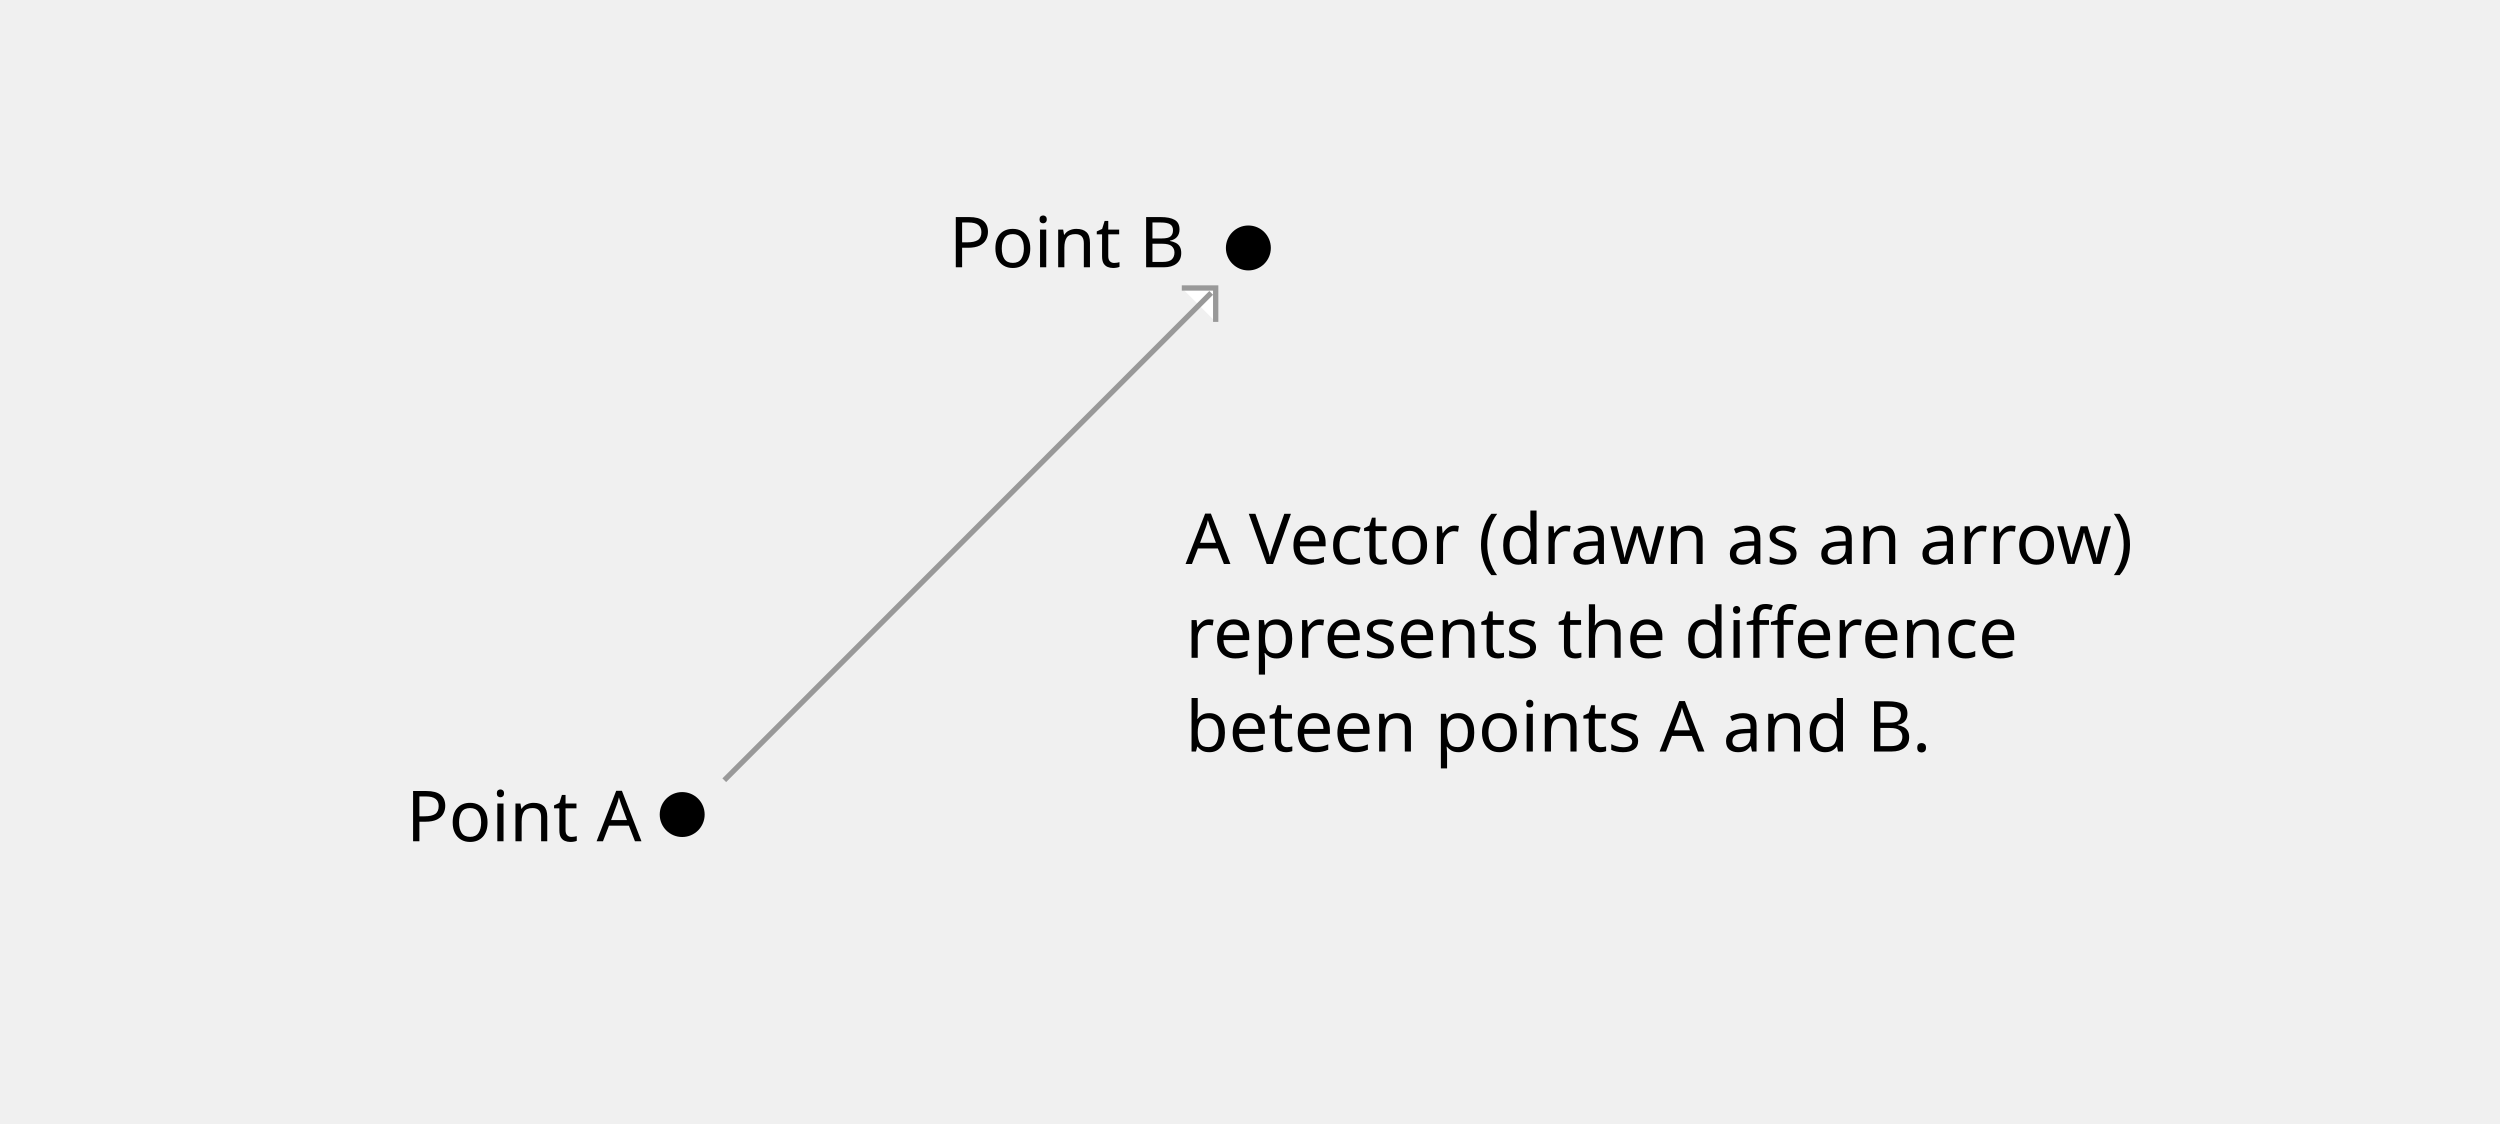
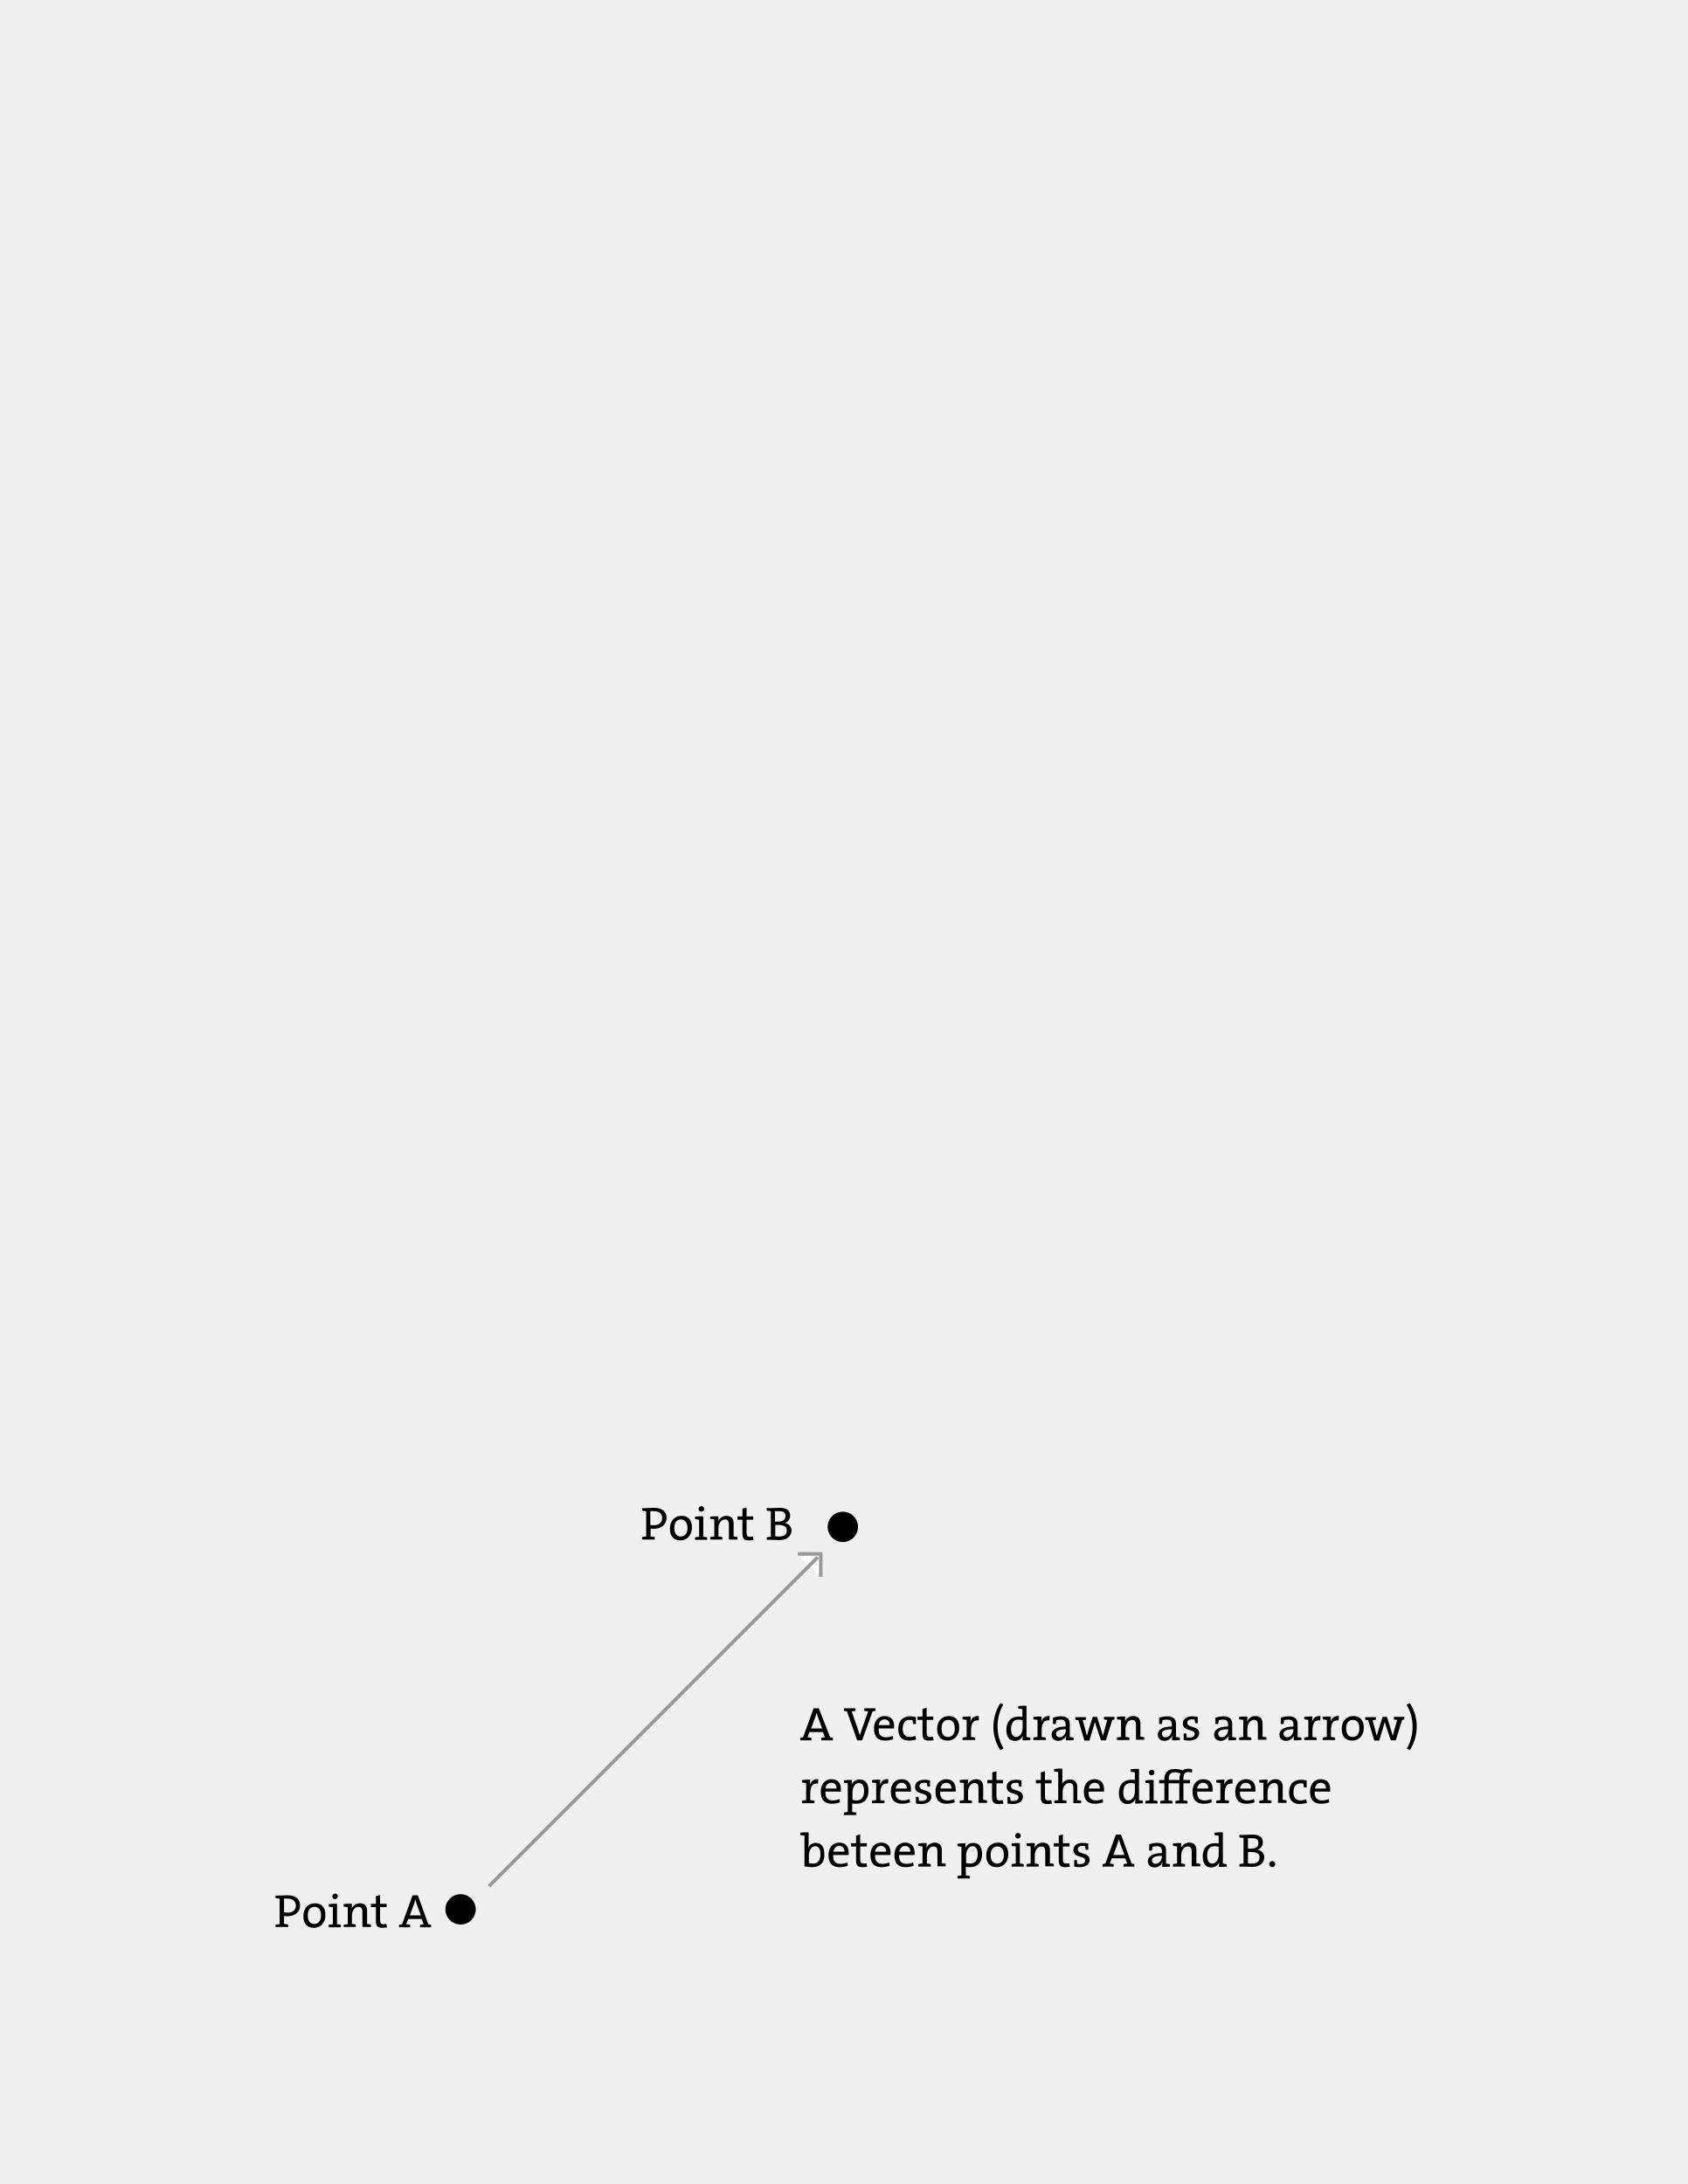
- <svg xmlns="http://www.w3.org/2000/svg" version="1.1" id="Layer_1" x="0px" y="0px" viewBox="0 234.5 612 275" enable-background="new 0 234.5 612 275" xml:space="preserve">
-   <circle cx="167" cy="433.9" r="5.5" />
-   <circle cx="305.6" cy="295.2" r="5.5" />
-   <polyline fill="#FFFFFF" stroke="#999999" stroke-width="1.3" points="289.3,305 297.6,305 297.6,313.3 " />
-   <line fill="none" stroke="#999999" stroke-width="1.3" x1="177.3" y1="425.5" x2="296.5" y2="306.2" />
-   <text transform="matrix(1 0 0 1 232.3066 299.9336)" font-family="'ArialMT'" font-size="17.212">Point B</text>
-   <text transform="matrix(1 0 0 1 99.4502 440.4395)" font-family="'ArialMT'" font-size="17.212">Point A</text>
-   <text transform="matrix(1 0 0 1 290.2222 372.5723)" font-family="'ArialMT'" font-size="17.212">A Vector (drawn as an arrow)</text>
-   <text transform="matrix(1 0 0 1 290.2222 395.522)" font-family="'ArialMT'" font-size="17.212">represents the difference</text>
-   <text transform="matrix(1 0 0 1 290.2222 418.4717)" font-family="'ArialMT'" font-size="17.212">beteen points A and B.</text>
+ <svg xmlns="http://www.w3.org/2000/svg" version="1.1" id="Layer_1" x="0px" y="0px" viewBox="0 0 612 792" enable-background="new 0 0 612 792" xml:space="preserve">
+   <circle cx="167" cy="692.4" r="5.5" />
+   <circle cx="305.6" cy="553.7" r="5.5" />
+   <polyline fill="#FFFFFF" stroke="#999999" stroke-width="1.3" points="289.3,563.5 297.6,563.5 297.6,571.8 " />
+   <line fill="none" stroke="#999999" stroke-width="1.3" x1="177.3" y1="684" x2="296.5" y2="564.7" />
+   <g enable-background="new    ">
+     <path d="M237.1,554.4c-0.5,0-0.9,0-1.2-0.1v2.9c0.5,0,1,0.1,1.5,0.2v0.9h-4.6v-0.9c0.4-0.1,1-0.2,1.5-0.2V548c-0.5,0-1-0.1-1.5-0.2   v-0.9h1.5c0.5,0,1.9-0.1,3-0.1c3.1,0,4.4,1.7,4.4,3.6C241.7,552.7,239.9,554.4,237.1,554.4z M237.1,548c-0.4,0-0.9,0-1.3,0v5   c0.3,0.1,0.8,0.1,1.4,0.1c1.9,0,2.9-1.2,2.9-2.6C240.1,549.3,239.4,548,237.1,548z" />
+     <path d="M246.7,558.6c-2.3,0-3.8-1.3-3.8-4.3c0-2.6,1.6-4.6,4.2-4.6c2.2,0,3.8,1.2,3.8,4.3C250.8,556.6,249.3,558.6,246.7,558.6z    M246.9,551c-1.3,0-2.4,0.9-2.4,3.1c0,2,0.8,3.1,2.4,3.1c1.3,0,2.4-1,2.4-3.1C249.2,552.2,248.4,551,246.9,551z" />
+     <path d="M252,558.4v-0.9c0.4-0.1,1-0.2,1.5-0.2v-6.2c-0.4-0.1-1-0.1-1.5-0.2V550c0.9-0.1,2-0.2,3-0.1v7.4c0.5,0,1,0.1,1.4,0.2v0.9   H252z M254.3,548.2c-0.6,0-1-0.4-1-1c0-0.6,0.5-1,1-1c0.6,0,1,0.4,1,1C255.4,547.7,254.9,548.2,254.3,548.2z" />
+     <path d="M264.3,558.4v-5.5c0-1.2-0.3-1.9-1.4-1.9c-1.4,0-2.4,1.4-2.4,3.3v2.9c0.5,0,1,0.1,1.4,0.2v0.9h-4.4v-0.9   c0.4-0.1,1-0.2,1.5-0.2v-6.2c-0.4-0.1-1-0.1-1.5-0.2V550c0.9-0.1,2-0.2,3-0.1c0,0.5,0,1.3-0.1,1.8h0c0.5-1.2,1.6-2,3-2   c1.9,0,2.6,1.2,2.6,2.7v4.8c0.5,0,1,0.1,1.4,0.2v0.9H264.3z" />
+     <path d="M271.5,558.6c-1.8,0-2.3-0.7-2.3-2.6v-4.9h-1.8v-1.2h1.8v-2.8l1.5-0.4v3.2h2.4v1.2h-2.4v4.4c0,1.4,0.3,1.8,1.2,1.8   c0.4,0,0.8-0.1,1.1-0.1l0.2,1.3C272.7,558.5,272,558.6,271.5,558.6z" />
+     <path d="M282.5,558.5c-0.7,0-1.7-0.1-3-0.1H278v-0.9c0.4-0.1,1-0.2,1.5-0.2V548c-0.5,0-1.1-0.1-1.5-0.2v-0.9h1.5   c0.8,0,1.9-0.1,3.3-0.1c2.5,0,3.7,1,3.7,2.8c0,1.2-0.7,2.3-1.9,2.7v0c1.6,0.3,2.4,1.5,2.4,2.7C287,556.4,286.1,558.5,282.5,558.5z    M282.5,548c-0.5,0-1,0-1.5,0v3.8c0.3,0,0.6,0,1.1,0c1.9,0,2.7-0.8,2.7-2C284.9,548.8,284.4,548,282.5,548z M282.2,553   c-0.2,0-0.8,0-1.1,0v4.1c0.3,0.1,0.8,0.1,1.5,0.1c1.9,0,2.7-0.9,2.7-2.2C285.3,553.5,284,553,282.2,553z" />
+   </g>
+   <g enable-background="new    ">
+     <path d="M104.2,694.9c-0.5,0-0.9,0-1.2-0.1v2.9c0.5,0,1,0.1,1.5,0.2v0.9h-4.6V698c0.4-0.1,1-0.2,1.5-0.2v-9.3c-0.5,0-1-0.1-1.5-0.2   v-0.9h1.5c0.5,0,1.9-0.1,3-0.1c3.1,0,4.4,1.7,4.4,3.6C108.9,693.2,107.1,694.9,104.2,694.9z M104.3,688.5c-0.4,0-0.9,0-1.3,0v5   c0.3,0.1,0.8,0.1,1.4,0.1c1.9,0,2.9-1.2,2.9-2.6C107.2,689.8,106.5,688.5,104.3,688.5z" />
+     <path d="M113.8,699.1c-2.3,0-3.8-1.3-3.8-4.3c0-2.6,1.6-4.6,4.2-4.6c2.2,0,3.8,1.2,3.8,4.3C118,697.1,116.4,699.1,113.8,699.1z    M114,691.5c-1.3,0-2.4,0.9-2.4,3.1c0,2,0.8,3.1,2.4,3.1c1.3,0,2.4-1,2.4-3.1C116.4,692.7,115.6,691.5,114,691.5z" />
+     <path d="M119.2,698.9V698c0.4-0.1,1-0.2,1.5-0.2v-6.2c-0.4-0.1-1-0.1-1.5-0.2v-0.9c0.9-0.1,2-0.2,3-0.1v7.4c0.5,0,1,0.1,1.4,0.2   v0.9H119.2z M121.5,688.7c-0.6,0-1-0.4-1-1c0-0.6,0.5-1,1-1c0.6,0,1,0.4,1,1C122.5,688.2,122,688.7,121.5,688.7z" />
+     <path d="M131.4,698.9v-5.5c0-1.2-0.3-1.9-1.4-1.9c-1.4,0-2.4,1.4-2.4,3.3v2.9c0.5,0,1,0.1,1.4,0.2v0.9h-4.4V698   c0.4-0.1,1-0.2,1.5-0.2v-6.2c-0.4-0.1-1-0.1-1.5-0.2v-0.9c0.9-0.1,2-0.2,3-0.1c0,0.5,0,1.3-0.1,1.8h0c0.5-1.2,1.6-2,3-2   c1.9,0,2.6,1.2,2.6,2.7v4.8c0.5,0,1,0.1,1.4,0.2v0.9H131.4z" />
+     <path d="M138.6,699.1c-1.8,0-2.3-0.7-2.3-2.6v-4.9h-1.8v-1.2h1.8v-2.8l1.5-0.4v3.2h2.4v1.2h-2.4v4.4c0,1.4,0.3,1.8,1.2,1.8   c0.4,0,0.8-0.1,1.1-0.1l0.2,1.3C139.9,699,139.2,699.1,138.6,699.1z" />
+     <path d="M152.3,698.9V698c0.4-0.1,0.9-0.2,1.3-0.2l-0.7-1.9h-4.9l-0.7,1.9c0.4,0,0.9,0.1,1.4,0.2v0.9h-4V698   c0.3-0.1,0.7-0.2,1.1-0.2l3.8-10.5h1.9l3.8,10.5c0.3,0,0.7,0.1,1,0.2v0.9H152.3z M151.1,690.5c-0.2-0.6-0.4-1.1-0.5-1.7h0   c-0.1,0.6-0.3,1.1-0.5,1.7l-1.5,4.1h4L151.1,690.5z" />
+   </g>
+   <g enable-background="new    ">
+     <path d="M297.8,631.1v-0.9c0.4-0.1,0.9-0.2,1.3-0.2l-0.7-1.9h-4.9l-0.7,1.9c0.4,0,0.9,0.1,1.4,0.2v0.9h-4v-0.9   c0.3-0.1,0.7-0.2,1-0.2l3.8-10.5h1.9L301,630c0.3,0,0.7,0.1,1,0.2v0.9H297.8z M296.6,622.7c-0.2-0.6-0.4-1.1-0.5-1.7h0   c-0.1,0.6-0.3,1.1-0.5,1.7l-1.5,4.1h4L296.6,622.7z" />
+     <path d="M316.4,620.6l-3.8,10.5h-1.8l-3.7-10.5c-0.3,0-0.8-0.1-1.1-0.2v-0.9h4.2v0.9c-0.4,0.1-0.9,0.2-1.4,0.2l2.2,6.3   c0.2,0.7,0.5,1.6,0.8,2.4h0c0.2-0.8,0.5-1.6,0.8-2.5l2.2-6.2c-0.5,0-0.9-0.1-1.4-0.2v-0.9h4v0.9   C317.1,620.5,316.7,620.6,316.4,620.6z" />
+     <path d="M324.2,626.8h-5.6c-0.1,2.2,0.8,3.2,2.7,3.2c0.8,0,1.7-0.2,2.4-0.5l0.2,1.2c-0.9,0.3-1.9,0.5-3,0.5c-2.6,0-4-1.4-4-4.4   c0-2.5,1.4-4.5,3.9-4.5c2.4,0,3.4,1.6,3.4,3.5C324.2,626.1,324.2,626.4,324.2,626.8z M320.7,623.5c-1.1,0-1.9,0.8-2.1,2.1h4   C322.7,624.4,321.9,623.5,320.7,623.5z" />
+     <path d="M329.6,631.2c-2.1,0-3.9-1-3.9-4.1c0-2.8,1.4-4.7,4.3-4.7c0.7,0,1.5,0.1,2.1,0.3v2.5h-1c-0.1-0.5-0.2-1-0.2-1.4   c-0.3-0.1-0.7-0.1-1.2-0.1c-1.5,0-2.4,1.3-2.4,3.2c0,1.7,0.6,3,2.6,3c0.7,0,1.5-0.2,2-0.4l0.3,1.3   C331.6,631,330.6,631.2,329.6,631.2z" />
+     <path d="M336.8,631.2c-1.8,0-2.3-0.7-2.3-2.6v-4.9h-1.8v-1.2h1.8v-2.8l1.5-0.4v3.2h2.4v1.2H336v4.4c0,1.4,0.3,1.8,1.2,1.8   c0.4,0,0.8-0.1,1.1-0.1l0.2,1.3C338,631.1,337.3,631.2,336.8,631.2z" />
+     <path d="M343.6,631.2c-2.3,0-3.8-1.3-3.8-4.3c0-2.6,1.6-4.6,4.2-4.6c2.2,0,3.8,1.2,3.8,4.3C347.8,629.2,346.2,631.2,343.6,631.2z    M343.8,623.7c-1.3,0-2.4,0.9-2.4,3.1c0,2,0.8,3.1,2.4,3.1c1.3,0,2.4-1,2.4-3.1C346.2,624.8,345.4,623.7,343.8,623.7z" />
+     <path d="M354.9,623.9c-2-0.3-2.8,1-2.8,3.7v2.3c0.5,0,1,0.1,1.5,0.2v0.9H349v-0.9c0.4-0.1,1-0.2,1.5-0.2v-6.2   c-0.4-0.1-1-0.1-1.5-0.2v-0.9c0.9-0.1,2-0.2,3-0.1c0,0.5-0.1,1.3-0.2,2h0c0.4-1.2,1.2-2.4,3.1-2.2L354.9,623.9z" />
+     <path d="M362.7,634.7c-2-3.2-2.5-6-2.5-8.5c0-2.5,0.6-5.5,2.5-8.6l1.1,0.5c-1.4,2.4-2.1,5.1-2.1,7.9c0,2.9,0.7,5.6,2.2,8   L362.7,634.7z" />
+     <path d="M370.8,631.1c0-0.5,0-1.2,0.1-1.7l0,0c-0.5,1.2-1.5,1.9-2.9,1.9c-2.1,0-3.1-1.5-3.1-4c0-3,1.7-4.8,4.4-4.8   c0.5,0,0.9,0,1.4,0.1v-2.8c-0.4-0.1-1-0.1-1.5-0.2v-0.9c0.9-0.1,2-0.2,3-0.1v11.3c0.4,0.1,1,0.1,1.4,0.2v0.9   C373,631.1,371.8,631.1,370.8,631.1z M370.8,623.8c-0.5-0.1-1-0.2-1.5-0.2c-1.6,0-2.7,1-2.7,3.4c0,1.8,0.6,2.9,1.9,2.9   c1.5,0,2.3-1.8,2.3-3.3V623.8z" />
+     <path d="M380.5,623.9c-2-0.3-2.8,1-2.8,3.7v2.3c0.5,0,1,0.1,1.5,0.2v0.9h-4.5v-0.9c0.4-0.1,1-0.2,1.5-0.2v-6.2   c-0.4-0.1-1-0.1-1.5-0.2v-0.9c0.9-0.1,2-0.2,3-0.1c0,0.5-0.1,1.3-0.2,2h0c0.4-1.2,1.2-2.4,3.1-2.2L380.5,623.9z" />
+     <path d="M386.5,631.1c0-0.6,0-1.2,0.1-1.7h0c-0.4,1-1.5,1.9-2.9,1.9s-2.4-0.9-2.4-2.3c0-1.8,1.9-2.9,5.1-2.9v-0.6   c0-1.2-0.4-1.9-1.8-1.9c-0.5,0-1.1,0.1-1.6,0.2c0,0.4-0.1,0.9-0.2,1.4h-1v-2.3c0.9-0.3,1.9-0.5,2.9-0.5c2.5,0,3.2,1.2,3.2,2.9v4.6   c0.4,0.1,1,0.1,1.4,0.2v0.9C388.7,631.1,387.5,631.1,386.5,631.1z M386.5,627.1c-2.7,0-3.6,0.7-3.6,1.6c0,0.7,0.5,1.3,1.3,1.3   c1.4,0,2.3-1.4,2.3-2.7V627.1z" />
+     <path d="M403.3,623.7l-2.3,7.4h-1.8l-1.7-5c-0.2-0.5-0.3-1.1-0.5-1.7h0c-0.2,0.8-0.4,1.4-0.6,2.2l-1.4,4.6h-1.8l-2.2-7.4   c-0.4,0-0.8-0.1-1.1-0.2v-0.9h3.9v0.9c-0.4,0.1-0.8,0.2-1.2,0.2l1,3.8c0.2,0.7,0.4,1.4,0.5,1.9h0c0.2-0.7,0.4-1.4,0.6-2.1l1.5-4.8   h1.6l1.5,4.8c0.3,1,0.5,1.5,0.6,2.1h0c0.2-0.6,0.3-1.1,0.5-1.9l1.1-3.9c-0.4,0-0.8-0.1-1.2-0.2v-0.9h3.8v0.9   C404.1,623.6,403.7,623.6,403.3,623.7z" />
+     <path d="M411.9,631.1v-5.5c0-1.2-0.3-1.9-1.4-1.9c-1.4,0-2.4,1.4-2.4,3.3v2.9c0.5,0,1,0.1,1.4,0.2v0.9H405v-0.9   c0.4-0.1,1-0.2,1.5-0.2v-6.2c-0.4-0.1-1-0.1-1.5-0.2v-0.9c0.9-0.1,2-0.2,3-0.1c0,0.5,0,1.3-0.1,1.8h0c0.5-1.2,1.6-2,3-2   c1.9,0,2.6,1.2,2.6,2.7v4.8c0.5,0,1,0.1,1.4,0.2v0.9H411.9z" />
+     <path d="M425,631.1c0-0.6,0-1.2,0.1-1.7h0c-0.4,1-1.5,1.9-2.9,1.9c-1.4,0-2.4-0.9-2.4-2.3c0-1.8,1.9-2.9,5.1-2.9v-0.6   c0-1.2-0.4-1.9-1.8-1.9c-0.5,0-1.1,0.1-1.6,0.2c0,0.4-0.1,0.9-0.2,1.4h-1v-2.3c0.9-0.3,1.9-0.5,2.9-0.5c2.5,0,3.2,1.2,3.2,2.9v4.6   c0.4,0.1,1,0.1,1.4,0.2v0.9C427.1,631.1,425.9,631.1,425,631.1z M424.9,627.1c-2.7,0-3.6,0.7-3.6,1.6c0,0.7,0.5,1.3,1.3,1.3   c1.4,0,2.3-1.4,2.3-2.7V627.1z" />
+     <path d="M431.2,631.2c-0.7,0-1.4-0.1-2-0.2v-2.4h0.9c0.1,0.4,0.2,0.9,0.2,1.4c0.3,0.1,0.7,0.1,1,0.1c1.2,0,1.9-0.5,1.9-1.3   c0-1.9-4.3-0.8-4.3-3.8c0-1.5,1.2-2.6,3.4-2.6c0.6,0,1.3,0.1,2,0.2v2.3h-0.9c-0.1-0.4-0.2-0.9-0.2-1.3c-0.3-0.1-0.6-0.1-1-0.1   c-1.2,0-1.7,0.5-1.7,1.3c0,1.9,4.3,0.9,4.3,3.7C434.8,630,433.5,631.2,431.2,631.2z" />
+     <path d="M445.4,631.1c0-0.6,0-1.2,0.1-1.7h0c-0.4,1-1.5,1.9-2.9,1.9c-1.4,0-2.4-0.9-2.4-2.3c0-1.8,1.9-2.9,5.1-2.9v-0.6   c0-1.2-0.4-1.9-1.8-1.9c-0.5,0-1.1,0.1-1.6,0.2c0,0.4-0.1,0.9-0.2,1.4h-1v-2.3c0.9-0.3,1.9-0.5,2.9-0.5c2.5,0,3.2,1.2,3.2,2.9v4.6   c0.4,0.1,1,0.1,1.4,0.2v0.9C447.5,631.1,446.3,631.1,445.4,631.1z M445.3,627.1c-2.7,0-3.6,0.7-3.6,1.6c0,0.7,0.5,1.3,1.3,1.3   c1.4,0,2.3-1.4,2.3-2.7V627.1z" />
+     <path d="M456.1,631.1v-5.5c0-1.2-0.3-1.9-1.4-1.9c-1.4,0-2.4,1.4-2.4,3.3v2.9c0.5,0,1,0.1,1.4,0.2v0.9h-4.4v-0.9   c0.4-0.1,1-0.2,1.5-0.2v-6.2c-0.4-0.1-1-0.1-1.5-0.2v-0.9c0.9-0.1,2-0.2,3-0.1c0,0.5,0,1.3-0.1,1.8h0c0.5-1.2,1.6-2,3-2   c1.9,0,2.6,1.2,2.6,2.7v4.8c0.5,0,1,0.1,1.4,0.2v0.9H456.1z" />
+     <path d="M469.1,631.1c0-0.6,0-1.2,0.1-1.7h0c-0.4,1-1.5,1.9-2.9,1.9s-2.4-0.9-2.4-2.3c0-1.8,1.9-2.9,5.1-2.9v-0.6   c0-1.2-0.4-1.9-1.8-1.9c-0.5,0-1.1,0.1-1.6,0.2c0,0.4-0.1,0.9-0.2,1.4h-1v-2.3c0.9-0.3,1.9-0.5,2.9-0.5c2.5,0,3.2,1.2,3.2,2.9v4.6   c0.4,0.1,1,0.1,1.4,0.2v0.9C471.2,631.1,470,631.1,469.1,631.1z M469,627.1c-2.7,0-3.6,0.7-3.6,1.6c0,0.7,0.5,1.3,1.3,1.3   c1.4,0,2.3-1.4,2.3-2.7V627.1z" />
+     <path d="M478.7,623.9c-2-0.3-2.8,1-2.8,3.7v2.3c0.5,0,1,0.1,1.5,0.2v0.9h-4.5v-0.9c0.4-0.1,1-0.2,1.5-0.2v-6.2   c-0.4-0.1-1-0.1-1.5-0.2v-0.9c0.9-0.1,2-0.2,3-0.1c0,0.5-0.1,1.3-0.2,2h0c0.4-1.2,1.2-2.4,3.1-2.2L478.7,623.9z" />
+     <path d="M485.4,623.9c-2-0.3-2.8,1-2.8,3.7v2.3c0.5,0,1,0.1,1.5,0.2v0.9h-4.5v-0.9c0.4-0.1,1-0.2,1.5-0.2v-6.2   c-0.4-0.1-1-0.1-1.5-0.2v-0.9c0.9-0.1,2-0.2,3-0.1c0,0.5-0.1,1.3-0.2,2h0c0.4-1.2,1.2-2.4,3.1-2.2L485.4,623.9z" />
+     <path d="M490.3,631.2c-2.3,0-3.8-1.3-3.8-4.3c0-2.6,1.6-4.6,4.2-4.6c2.2,0,3.8,1.2,3.8,4.3C494.5,629.2,492.9,631.2,490.3,631.2z    M490.5,623.7c-1.3,0-2.4,0.9-2.4,3.1c0,2,0.8,3.1,2.4,3.1c1.3,0,2.4-1,2.4-3.1C492.9,624.8,492.1,623.7,490.5,623.7z" />
+     <path d="M508.4,623.7l-2.3,7.4h-1.8l-1.7-5c-0.2-0.5-0.3-1.1-0.5-1.7h0c-0.2,0.8-0.4,1.4-0.6,2.2l-1.4,4.6h-1.8l-2.2-7.4   c-0.4,0-0.8-0.1-1.1-0.2v-0.9h3.9v0.9c-0.4,0.1-0.8,0.2-1.2,0.2l1,3.8c0.2,0.7,0.4,1.4,0.5,1.9h0c0.2-0.7,0.4-1.4,0.6-2.1l1.5-4.8   h1.6l1.5,4.8c0.3,1,0.5,1.5,0.6,2.1h0c0.2-0.6,0.3-1.1,0.5-1.9l1.1-3.9c-0.4,0-0.8-0.1-1.2-0.2v-0.9h3.8v0.9   C509.1,623.6,508.8,623.6,508.4,623.7z" />
+     <path d="M511.2,634.7l-1.1-0.6c1.4-2.4,2.1-5.1,2.1-7.9c0-2.9-0.7-5.6-2.2-8l1.2-0.6c2,3.2,2.5,5.9,2.5,8.5   C513.7,628.6,513.1,631.6,511.2,634.7z" />
+   </g>
+   <g enable-background="new    ">
+     <path d="M296.6,646.8c-2-0.3-2.8,1-2.8,3.7v2.3c0.5,0,1,0.1,1.5,0.2v0.9h-4.5v-0.9c0.4-0.1,1-0.2,1.5-0.2v-6.2   c-0.4-0.1-1-0.1-1.5-0.2v-0.9c0.9-0.1,2-0.2,3-0.1c0,0.5-0.1,1.3-0.2,2h0c0.4-1.2,1.2-2.4,3.1-2.2L296.6,646.8z" />
+     <path d="M304.9,649.7h-5.6c-0.1,2.2,0.8,3.2,2.7,3.2c0.8,0,1.7-0.2,2.4-0.5l0.2,1.2c-0.9,0.3-1.9,0.5-3,0.5c-2.6,0-4-1.4-4-4.4   c0-2.5,1.4-4.5,3.9-4.5c2.4,0,3.4,1.6,3.4,3.5C304.9,649,304.9,649.4,304.9,649.7z M301.4,646.5c-1.1,0-1.9,0.8-2.1,2.1h4   C303.4,647.3,302.6,646.5,301.4,646.5z" />
+     <path d="M310.5,654.1c-0.6,0-0.9,0-1.5-0.1v3.1c0.5,0,1.1,0.1,1.5,0.2v0.9h-4.5v-0.9c0.4-0.1,0.9-0.2,1.4-0.2v-10.4   c-0.4-0.1-0.9-0.1-1.4-0.2v-0.9c0.8-0.1,2-0.2,2.9-0.1c0,0.5-0.1,1.3-0.1,1.7l0,0c0.5-1.2,1.5-1.9,2.9-1.9c2,0,3.2,1.4,3.2,4   C314.9,652.4,313.3,654.1,310.5,654.1z M311.4,646.6c-1.5,0-2.3,1.8-2.3,3.3v2.8c0.5,0.1,0.9,0.2,1.5,0.2c1.6,0,2.7-1,2.7-3.4   C313.3,647.6,312.7,646.6,311.4,646.6z" />
+     <path d="M322,646.8c-2-0.3-2.8,1-2.8,3.7v2.3c0.5,0,1,0.1,1.5,0.2v0.9h-4.5v-0.9c0.4-0.1,1-0.2,1.5-0.2v-6.2   c-0.4-0.1-1-0.1-1.5-0.2v-0.9c0.9-0.1,2-0.2,3-0.1c0,0.5-0.1,1.3-0.2,2h0c0.4-1.2,1.2-2.4,3.1-2.2L322,646.8z" />
+     <path d="M330.3,649.7h-5.6c-0.1,2.2,0.8,3.2,2.7,3.2c0.8,0,1.7-0.2,2.4-0.5l0.2,1.2c-0.9,0.3-1.9,0.5-3,0.5c-2.6,0-4-1.4-4-4.4   c0-2.5,1.4-4.5,3.9-4.5c2.4,0,3.4,1.6,3.4,3.5C330.3,649,330.3,649.4,330.3,649.7z M326.9,646.5c-1.1,0-1.9,0.8-2.1,2.1h4   C328.8,647.3,328.1,646.5,326.9,646.5z" />
+     <path d="M334.1,654.2c-0.7,0-1.4-0.1-2-0.2v-2.4h0.9c0.1,0.4,0.2,0.9,0.2,1.4c0.3,0.1,0.7,0.1,1,0.1c1.2,0,1.9-0.5,1.9-1.3   c0-1.9-4.3-0.8-4.3-3.8c0-1.5,1.2-2.6,3.4-2.6c0.6,0,1.3,0.1,2,0.2v2.3h-0.9c-0.1-0.4-0.2-0.9-0.2-1.3c-0.3-0.1-0.6-0.1-1-0.1   c-1.2,0-1.7,0.5-1.7,1.3c0,1.9,4.3,0.9,4.3,3.7C337.8,653,336.4,654.2,334.1,654.2z" />
+     <path d="M346.5,649.7h-5.6c-0.1,2.2,0.8,3.2,2.7,3.2c0.8,0,1.7-0.2,2.4-0.5l0.2,1.2c-0.9,0.3-1.9,0.5-3,0.5c-2.6,0-4-1.4-4-4.4   c0-2.5,1.4-4.5,3.9-4.5c2.4,0,3.4,1.6,3.4,3.5C346.6,649,346.6,649.4,346.5,649.7z M343.1,646.5c-1.1,0-1.9,0.8-2.1,2.1h4   C345,647.3,344.3,646.5,343.1,646.5z" />
+     <path d="M354.8,654v-5.5c0-1.2-0.3-1.9-1.4-1.9c-1.4,0-2.4,1.4-2.4,3.3v2.9c0.5,0,1,0.1,1.4,0.2v0.9h-4.4v-0.9   c0.4-0.1,1-0.2,1.5-0.2v-6.2c-0.4-0.1-1-0.1-1.5-0.2v-0.9c0.9-0.1,2-0.2,3-0.1c0,0.5,0,1.3-0.1,1.8h0c0.5-1.2,1.6-2,3-2   c1.9,0,2.6,1.2,2.6,2.7v4.8c0.5,0,1,0.1,1.4,0.2v0.9H354.8z" />
+     <path d="M362,654.2c-1.8,0-2.3-0.7-2.3-2.6v-4.9H358v-1.2h1.8v-2.8l1.5-0.4v3.2h2.4v1.2h-2.4v4.4c0,1.4,0.3,1.8,1.2,1.8   c0.4,0,0.8-0.1,1.1-0.1l0.2,1.3C363.3,654.1,362.6,654.2,362,654.2z" />
+     <path d="M367.3,654.2c-0.7,0-1.4-0.1-2-0.2v-2.4h0.9c0.1,0.4,0.2,0.9,0.2,1.4c0.3,0.1,0.7,0.1,1,0.1c1.2,0,1.9-0.5,1.9-1.3   c0-1.9-4.3-0.8-4.3-3.8c0-1.5,1.2-2.6,3.4-2.6c0.6,0,1.3,0.1,2,0.2v2.3h-0.9c-0.1-0.4-0.2-0.9-0.2-1.3c-0.3-0.1-0.6-0.1-1-0.1   c-1.2,0-1.7,0.5-1.7,1.3c0,1.9,4.3,0.9,4.3,3.7C371,653,369.6,654.2,367.3,654.2z" />
+     <path d="M379.7,654.2c-1.8,0-2.3-0.7-2.3-2.6v-4.9h-1.8v-1.2h1.8v-2.8l1.5-0.4v3.2h2.4v1.2h-2.4v4.4c0,1.4,0.3,1.8,1.2,1.8   c0.4,0,0.8-0.1,1.1-0.1l0.2,1.3C380.9,654.1,380.2,654.2,379.7,654.2z" />
+     <path d="M389.2,654v-5.5c0-1.2-0.3-1.9-1.5-1.9c-1.4,0-2.4,1.4-2.4,3.3v2.9c0.5,0,1,0.1,1.4,0.2v0.9h-4.4v-0.9   c0.4-0.1,0.9-0.2,1.4-0.2v-10.2c-0.4-0.1-1-0.1-1.5-0.2v-0.9c0.9-0.1,2-0.2,3-0.1v4.1c0,0.6,0,1.2-0.2,1.7l0,0   c0.5-1.2,1.5-1.9,3-1.9c1.9,0,2.6,1.2,2.6,2.7v4.8c0.5,0,1,0.1,1.4,0.2v0.9H389.2z" />
+     <path d="M400.3,649.7h-5.6c-0.1,2.2,0.8,3.2,2.7,3.2c0.8,0,1.7-0.2,2.4-0.5l0.2,1.2c-0.9,0.3-1.9,0.5-3,0.5c-2.6,0-4-1.4-4-4.4   c0-2.5,1.4-4.5,3.9-4.5c2.4,0,3.4,1.6,3.4,3.5C400.4,649,400.4,649.4,400.3,649.7z M396.9,646.5c-1.1,0-1.9,0.8-2.1,2.1h4   C398.8,647.3,398.1,646.5,396.9,646.5z" />
+     <path d="M411.6,654c0-0.5,0-1.2,0.1-1.7l0,0c-0.5,1.2-1.5,1.9-2.9,1.9c-2.1,0-3.1-1.5-3.1-4c0-3,1.7-4.8,4.4-4.8   c0.5,0,0.9,0,1.4,0.1v-2.8c-0.4-0.1-1-0.1-1.5-0.2v-0.9c0.9-0.1,2-0.2,3-0.1v11.3c0.4,0.1,1,0.1,1.4,0.2v0.9   C413.7,654,412.5,654.1,411.6,654z M411.5,646.8c-0.5-0.1-1-0.2-1.5-0.2c-1.6,0-2.7,1-2.7,3.4c0,1.8,0.6,2.9,1.9,2.9   c1.5,0,2.3-1.8,2.3-3.3V646.8z" />
+     <path d="M415.3,654v-0.9c0.4-0.1,1-0.2,1.5-0.2v-6.2c-0.4-0.1-1-0.1-1.5-0.2v-0.9c0.9-0.1,2-0.2,3-0.1v7.4c0.5,0,1,0.1,1.4,0.2v0.9   H415.3z M417.6,643.8c-0.6,0-1-0.4-1-1s0.5-1,1-1c0.6,0,1,0.4,1,1C418.6,643.3,418.2,643.8,417.6,643.8z" />
+     <path d="M432.2,642.8c-0.4-0.1-0.9-0.2-1.3-0.2c-1.2,0-1.8,0.7-1.8,2.2v0.7h2.4v1.2h-2.4v6.2c0.5,0,1,0.1,1.5,0.2v0.9h-4.4v-0.9   c0.4-0.1,0.9-0.2,1.4-0.2v-6.2h-3.9v6.2c0.5,0,0.9,0.1,1.4,0.2v0.9h-4.4v-0.9c0.4-0.1,1-0.2,1.5-0.2v-6.2h-1.9v-1.2h1.9v-0.4   c0-1.9,0.9-3.6,3.8-3.6c0.9,0,1.9,0.2,2.8,0.5c0.5-0.4,1.2-0.6,2.1-0.6c0.5,0,0.9,0.1,1.4,0.2L432.2,642.8z M426.1,642.7   c-1.6,0-2.3,0.7-2.3,2.2v0.6h3.9v-0.6c0-0.7,0.1-1.3,0.4-1.8C427.3,642.9,426.7,642.7,426.1,642.7z" />
+     <path d="M439.7,649.7h-5.6c-0.1,2.2,0.8,3.2,2.7,3.2c0.8,0,1.7-0.2,2.4-0.5l0.2,1.2c-0.9,0.3-1.9,0.5-3,0.5c-2.6,0-4-1.4-4-4.4   c0-2.5,1.4-4.5,3.9-4.5c2.4,0,3.4,1.6,3.4,3.5C439.7,649,439.7,649.4,439.7,649.7z M436.2,646.5c-1.1,0-1.9,0.8-2.1,2.1h4   C438.2,647.3,437.4,646.5,436.2,646.5z" />
+     <path d="M446.9,646.8c-2-0.3-2.8,1-2.8,3.7v2.3c0.5,0,1,0.1,1.5,0.2v0.9H441v-0.9c0.4-0.1,1-0.2,1.5-0.2v-6.2   c-0.4-0.1-1-0.1-1.5-0.2v-0.9c0.9-0.1,2-0.2,3-0.1c0,0.5-0.1,1.3-0.2,2h0c0.4-1.2,1.2-2.4,3.1-2.2L446.9,646.8z" />
+     <path d="M455.2,649.7h-5.6c-0.1,2.2,0.8,3.2,2.7,3.2c0.8,0,1.7-0.2,2.4-0.5l0.2,1.2c-0.9,0.3-1.9,0.5-3,0.5c-2.6,0-4-1.4-4-4.4   c0-2.5,1.4-4.5,3.9-4.5c2.4,0,3.4,1.6,3.4,3.5C455.2,649,455.2,649.4,455.2,649.7z M451.7,646.5c-1.1,0-1.9,0.8-2.1,2.1h4   C453.7,647.3,452.9,646.5,451.7,646.5z" />
+     <path d="M463.4,654v-5.5c0-1.2-0.3-1.9-1.4-1.9c-1.4,0-2.4,1.4-2.4,3.3v2.9c0.5,0,1,0.1,1.4,0.2v0.9h-4.4v-0.9   c0.4-0.1,1-0.2,1.5-0.2v-6.2c-0.4-0.1-1-0.1-1.5-0.2v-0.9c0.9-0.1,2-0.2,3-0.1c0,0.5,0,1.3-0.1,1.8h0c0.5-1.2,1.6-2,3-2   c1.9,0,2.6,1.2,2.6,2.7v4.8c0.5,0,1,0.1,1.4,0.2v0.9H463.4z" />
+     <path d="M471.3,654.2c-2.1,0-3.9-1-3.9-4.1c0-2.8,1.4-4.7,4.3-4.7c0.7,0,1.5,0.1,2.1,0.3v2.5h-1c-0.1-0.5-0.2-1-0.2-1.4   c-0.3-0.1-0.7-0.1-1.2-0.1c-1.5,0-2.4,1.3-2.4,3.2c0,1.7,0.6,3,2.6,3c0.7,0,1.5-0.2,2-0.4l0.3,1.3   C473.3,653.9,472.3,654.2,471.3,654.2z" />
+     <path d="M482.3,649.7h-5.6c-0.1,2.2,0.8,3.2,2.7,3.2c0.8,0,1.7-0.2,2.4-0.5l0.2,1.2c-0.9,0.3-1.9,0.5-3,0.5c-2.6,0-4-1.4-4-4.4   c0-2.5,1.4-4.5,3.9-4.5c2.4,0,3.4,1.6,3.4,3.5C482.4,649,482.3,649.4,482.3,649.7z M478.9,646.5c-1.1,0-1.9,0.8-2.1,2.1h4   C480.8,647.3,480.1,646.5,478.9,646.5z" />
+   </g>
+   <g enable-background="new    ">
+     <path d="M294.6,677.1c-1.2,0-2-0.1-2.9-0.3v-11.1c-0.4-0.1-1-0.1-1.5-0.2v-0.9c0.9-0.1,2-0.2,3-0.1v4.1c0,0.5-0.1,1.2-0.2,1.6l0,0   c0.5-1.2,1.5-1.9,2.8-1.9c2,0,3.1,1.4,3.1,4C299.1,675.3,297.4,677.1,294.6,677.1z M295.6,669.5c-1.5,0-2.3,1.8-2.3,3.3v2.8   c0.4,0.1,0.9,0.2,1.5,0.2c1.6,0,2.7-1,2.7-3.4C297.5,670.6,296.9,669.5,295.6,669.5z" />
+     <path d="M307.7,672.7h-5.6c-0.1,2.2,0.8,3.2,2.7,3.2c0.8,0,1.7-0.2,2.4-0.5l0.2,1.2c-0.9,0.3-1.9,0.5-3,0.5c-2.6,0-4-1.4-4-4.4   c0-2.5,1.4-4.5,3.9-4.5c2.4,0,3.4,1.6,3.4,3.5C307.8,672,307.8,672.3,307.7,672.7z M304.3,669.4c-1.1,0-1.9,0.8-2.1,2.1h4   C306.2,670.3,305.5,669.4,304.3,669.4z" />
+     <path d="M312.7,677.1c-1.8,0-2.3-0.7-2.3-2.6v-4.9h-1.8v-1.2h1.8v-2.8l1.5-0.4v3.2h2.4v1.2h-2.4v4.4c0,1.4,0.3,1.8,1.2,1.8   c0.4,0,0.8-0.1,1.1-0.1l0.2,1.3C313.9,677,313.2,677.1,312.7,677.1z" />
+     <path d="M322.9,672.7h-5.6c-0.1,2.2,0.8,3.2,2.7,3.2c0.8,0,1.7-0.2,2.4-0.5l0.2,1.2c-0.9,0.3-1.9,0.5-3,0.5c-2.6,0-4-1.4-4-4.4   c0-2.5,1.4-4.5,3.9-4.5c2.4,0,3.4,1.6,3.4,3.5C322.9,672,322.9,672.3,322.9,672.7z M319.4,669.4c-1.1,0-1.9,0.8-2.1,2.1h4   C321.4,670.3,320.6,669.4,319.4,669.4z" />
+     <path d="M331.6,672.7H326c-0.1,2.2,0.8,3.2,2.7,3.2c0.8,0,1.7-0.2,2.4-0.5l0.2,1.2c-0.9,0.3-1.9,0.5-3,0.5c-2.6,0-4-1.4-4-4.4   c0-2.5,1.4-4.5,3.9-4.5c2.4,0,3.4,1.6,3.4,3.5C331.7,672,331.7,672.3,331.6,672.7z M328.2,669.4c-1.1,0-1.9,0.8-2.1,2.1h4   C330.1,670.3,329.4,669.4,328.2,669.4z" />
+     <path d="M339.9,677v-5.5c0-1.2-0.3-1.9-1.4-1.9c-1.4,0-2.4,1.4-2.4,3.3v2.9c0.5,0,1,0.1,1.4,0.2v0.9H333V676c0.4-0.1,1-0.2,1.5-0.2   v-6.2c-0.4-0.1-1-0.1-1.5-0.2v-0.9c0.9-0.1,2-0.2,3-0.1c0,0.5,0,1.3-0.1,1.8h0c0.5-1.2,1.6-2,3-2c1.9,0,2.6,1.2,2.6,2.7v4.8   c0.5,0,1,0.1,1.4,0.2v0.9H339.9z" />
+     <path d="M351.7,677.1c-0.6,0-0.9,0-1.5-0.1v3.1c0.5,0,1.1,0.1,1.5,0.2v0.9h-4.5v-0.9c0.4-0.1,0.9-0.2,1.4-0.2v-10.4   c-0.4-0.1-0.9-0.1-1.4-0.2v-0.9c0.8-0.1,2-0.2,2.9-0.1c0,0.5-0.1,1.3-0.1,1.7l0,0c0.5-1.2,1.5-1.9,2.9-1.9c2,0,3.2,1.4,3.2,4   C356.1,675.3,354.5,677.1,351.7,677.1z M352.6,669.5c-1.5,0-2.3,1.8-2.3,3.3v2.8c0.5,0.1,0.9,0.2,1.5,0.2c1.6,0,2.7-1,2.7-3.4   C354.5,670.6,353.9,669.5,352.6,669.5z" />
+     <path d="M361.4,677.1c-2.3,0-3.8-1.3-3.8-4.3c0-2.6,1.6-4.6,4.2-4.6c2.2,0,3.8,1.2,3.8,4.3C365.6,675.1,364,677.1,361.4,677.1z    M361.6,669.6c-1.3,0-2.4,0.9-2.4,3.1c0,2,0.8,3.1,2.4,3.1c1.3,0,2.4-1,2.4-3.1C364,670.7,363.2,669.6,361.6,669.6z" />
+     <path d="M366.8,677V676c0.4-0.1,1-0.2,1.5-0.2v-6.2c-0.4-0.1-1-0.1-1.5-0.2v-0.9c0.9-0.1,2-0.2,3-0.1v7.4c0.5,0,1,0.1,1.4,0.2v0.9   H366.8z M369.1,666.7c-0.6,0-1-0.4-1-1c0-0.6,0.5-1,1-1c0.6,0,1,0.4,1,1C370.1,666.3,369.6,666.7,369.1,666.7z" />
+     <path d="M379,677v-5.5c0-1.2-0.3-1.9-1.4-1.9c-1.4,0-2.4,1.4-2.4,3.3v2.9c0.5,0,1,0.1,1.4,0.2v0.9h-4.4V676c0.4-0.1,1-0.2,1.5-0.2   v-6.2c-0.4-0.1-1-0.1-1.5-0.2v-0.9c0.9-0.1,2-0.2,3-0.1c0,0.5,0,1.3-0.1,1.8h0c0.5-1.2,1.6-2,3-2c1.9,0,2.6,1.2,2.6,2.7v4.8   c0.5,0,1,0.1,1.4,0.2v0.9H379z" />
+     <path d="M386.2,677.1c-1.8,0-2.3-0.7-2.3-2.6v-4.9h-1.8v-1.2h1.8v-2.8l1.5-0.4v3.2h2.4v1.2h-2.4v4.4c0,1.4,0.3,1.8,1.2,1.8   c0.4,0,0.8-0.1,1.1-0.1l0.2,1.3C387.5,677,386.8,677.1,386.2,677.1z" />
+     <path d="M391.5,677.1c-0.7,0-1.4-0.1-2-0.2v-2.4h0.9c0.1,0.4,0.2,0.9,0.2,1.4c0.3,0.1,0.7,0.1,1,0.1c1.2,0,1.9-0.5,1.9-1.3   c0-1.9-4.3-0.8-4.3-3.8c0-1.5,1.2-2.6,3.4-2.6c0.6,0,1.3,0.1,2,0.2v2.3h-0.9c-0.1-0.4-0.2-0.9-0.2-1.3c-0.3-0.1-0.6-0.1-1-0.1   c-1.2,0-1.7,0.5-1.7,1.3c0,1.9,4.3,0.9,4.3,3.7C395.2,675.9,393.8,677.1,391.5,677.1z" />
+     <path d="M407.4,677V676c0.4-0.1,0.9-0.2,1.3-0.2l-0.7-1.9h-4.9l-0.7,1.9c0.4,0,0.9,0.1,1.4,0.2v0.9h-4V676c0.3-0.1,0.7-0.2,1-0.2   l3.8-10.5h1.9l3.8,10.5c0.3,0,0.7,0.1,1,0.2v0.9H407.4z M406.2,668.6c-0.2-0.6-0.4-1.1-0.5-1.7h0c-0.1,0.6-0.3,1.1-0.5,1.7   l-1.5,4.1h4L406.2,668.6z" />
+     <path d="M421.4,677c0-0.6,0-1.2,0.1-1.7h0c-0.4,1-1.5,1.9-2.9,1.9c-1.4,0-2.4-0.9-2.4-2.3c0-1.8,1.9-2.9,5.1-2.9v-0.6   c0-1.2-0.4-1.9-1.8-1.9c-0.5,0-1.1,0.1-1.6,0.2c0,0.4-0.1,0.9-0.2,1.4h-1v-2.3c0.9-0.3,1.9-0.5,2.9-0.5c2.5,0,3.2,1.2,3.2,2.9v4.6   c0.4,0.1,1,0.1,1.4,0.2v0.9C423.5,677,422.3,677,421.4,677z M421.3,673c-2.7,0-3.6,0.7-3.6,1.6c0,0.7,0.5,1.3,1.3,1.3   c1.4,0,2.3-1.4,2.3-2.7V673z" />
+     <path d="M432.1,677v-5.5c0-1.2-0.3-1.9-1.4-1.9c-1.4,0-2.4,1.4-2.4,3.3v2.9c0.5,0,1,0.1,1.4,0.2v0.9h-4.4V676   c0.4-0.1,1-0.2,1.5-0.2v-6.2c-0.4-0.1-1-0.1-1.5-0.2v-0.9c0.9-0.1,2-0.2,3-0.1c0,0.5,0,1.3-0.1,1.8h0c0.5-1.2,1.6-2,3-2   c1.9,0,2.6,1.2,2.6,2.7v4.8c0.5,0,1,0.1,1.4,0.2v0.9H432.1z" />
+     <path d="M442,677c0-0.5,0-1.2,0.1-1.7l0,0c-0.5,1.2-1.5,1.9-2.9,1.9c-2.1,0-3.1-1.5-3.1-4c0-3,1.7-4.8,4.4-4.8c0.5,0,0.9,0,1.4,0.1   v-2.8c-0.4-0.1-1-0.1-1.5-0.2v-0.9c0.9-0.1,2-0.2,3-0.1v11.3c0.4,0.1,1,0.1,1.4,0.2v0.9C444.1,677,442.9,677,442,677z M441.9,669.7   c-0.5-0.1-1-0.2-1.5-0.2c-1.6,0-2.7,1-2.7,3.4c0,1.8,0.6,2.9,1.9,2.9c1.5,0,2.3-1.8,2.3-3.3V669.7z" />
+     <path d="M453.9,677c-0.7,0-1.7-0.1-3-0.1h-1.5V676c0.4-0.1,1-0.2,1.5-0.2v-9.3c-0.5,0-1-0.1-1.5-0.2v-0.9h1.5   c0.8,0,1.9-0.1,3.3-0.1c2.5,0,3.7,1,3.7,2.8c0,1.2-0.7,2.3-1.9,2.7v0c1.6,0.3,2.4,1.5,2.4,2.7C458.4,674.9,457.6,677,453.9,677z    M454,666.6c-0.5,0-1,0-1.5,0v3.8c0.3,0,0.6,0,1.1,0c1.9,0,2.7-0.8,2.7-2C456.3,667.3,455.8,666.6,454,666.6z M453.6,671.6   c-0.2,0-0.8,0-1.1,0v4.1c0.3,0.1,0.8,0.1,1.5,0.1c1.9,0,2.7-0.9,2.7-2.2C456.8,672,455.4,671.6,453.6,671.6z" />
+     <path d="M461.3,677.1c-0.6,0-1.1-0.5-1.1-1.1s0.5-1.1,1.1-1.1c0.6,0,1.1,0.5,1.1,1.1S461.9,677.1,461.3,677.1z" />
+   </g>
</svg>
